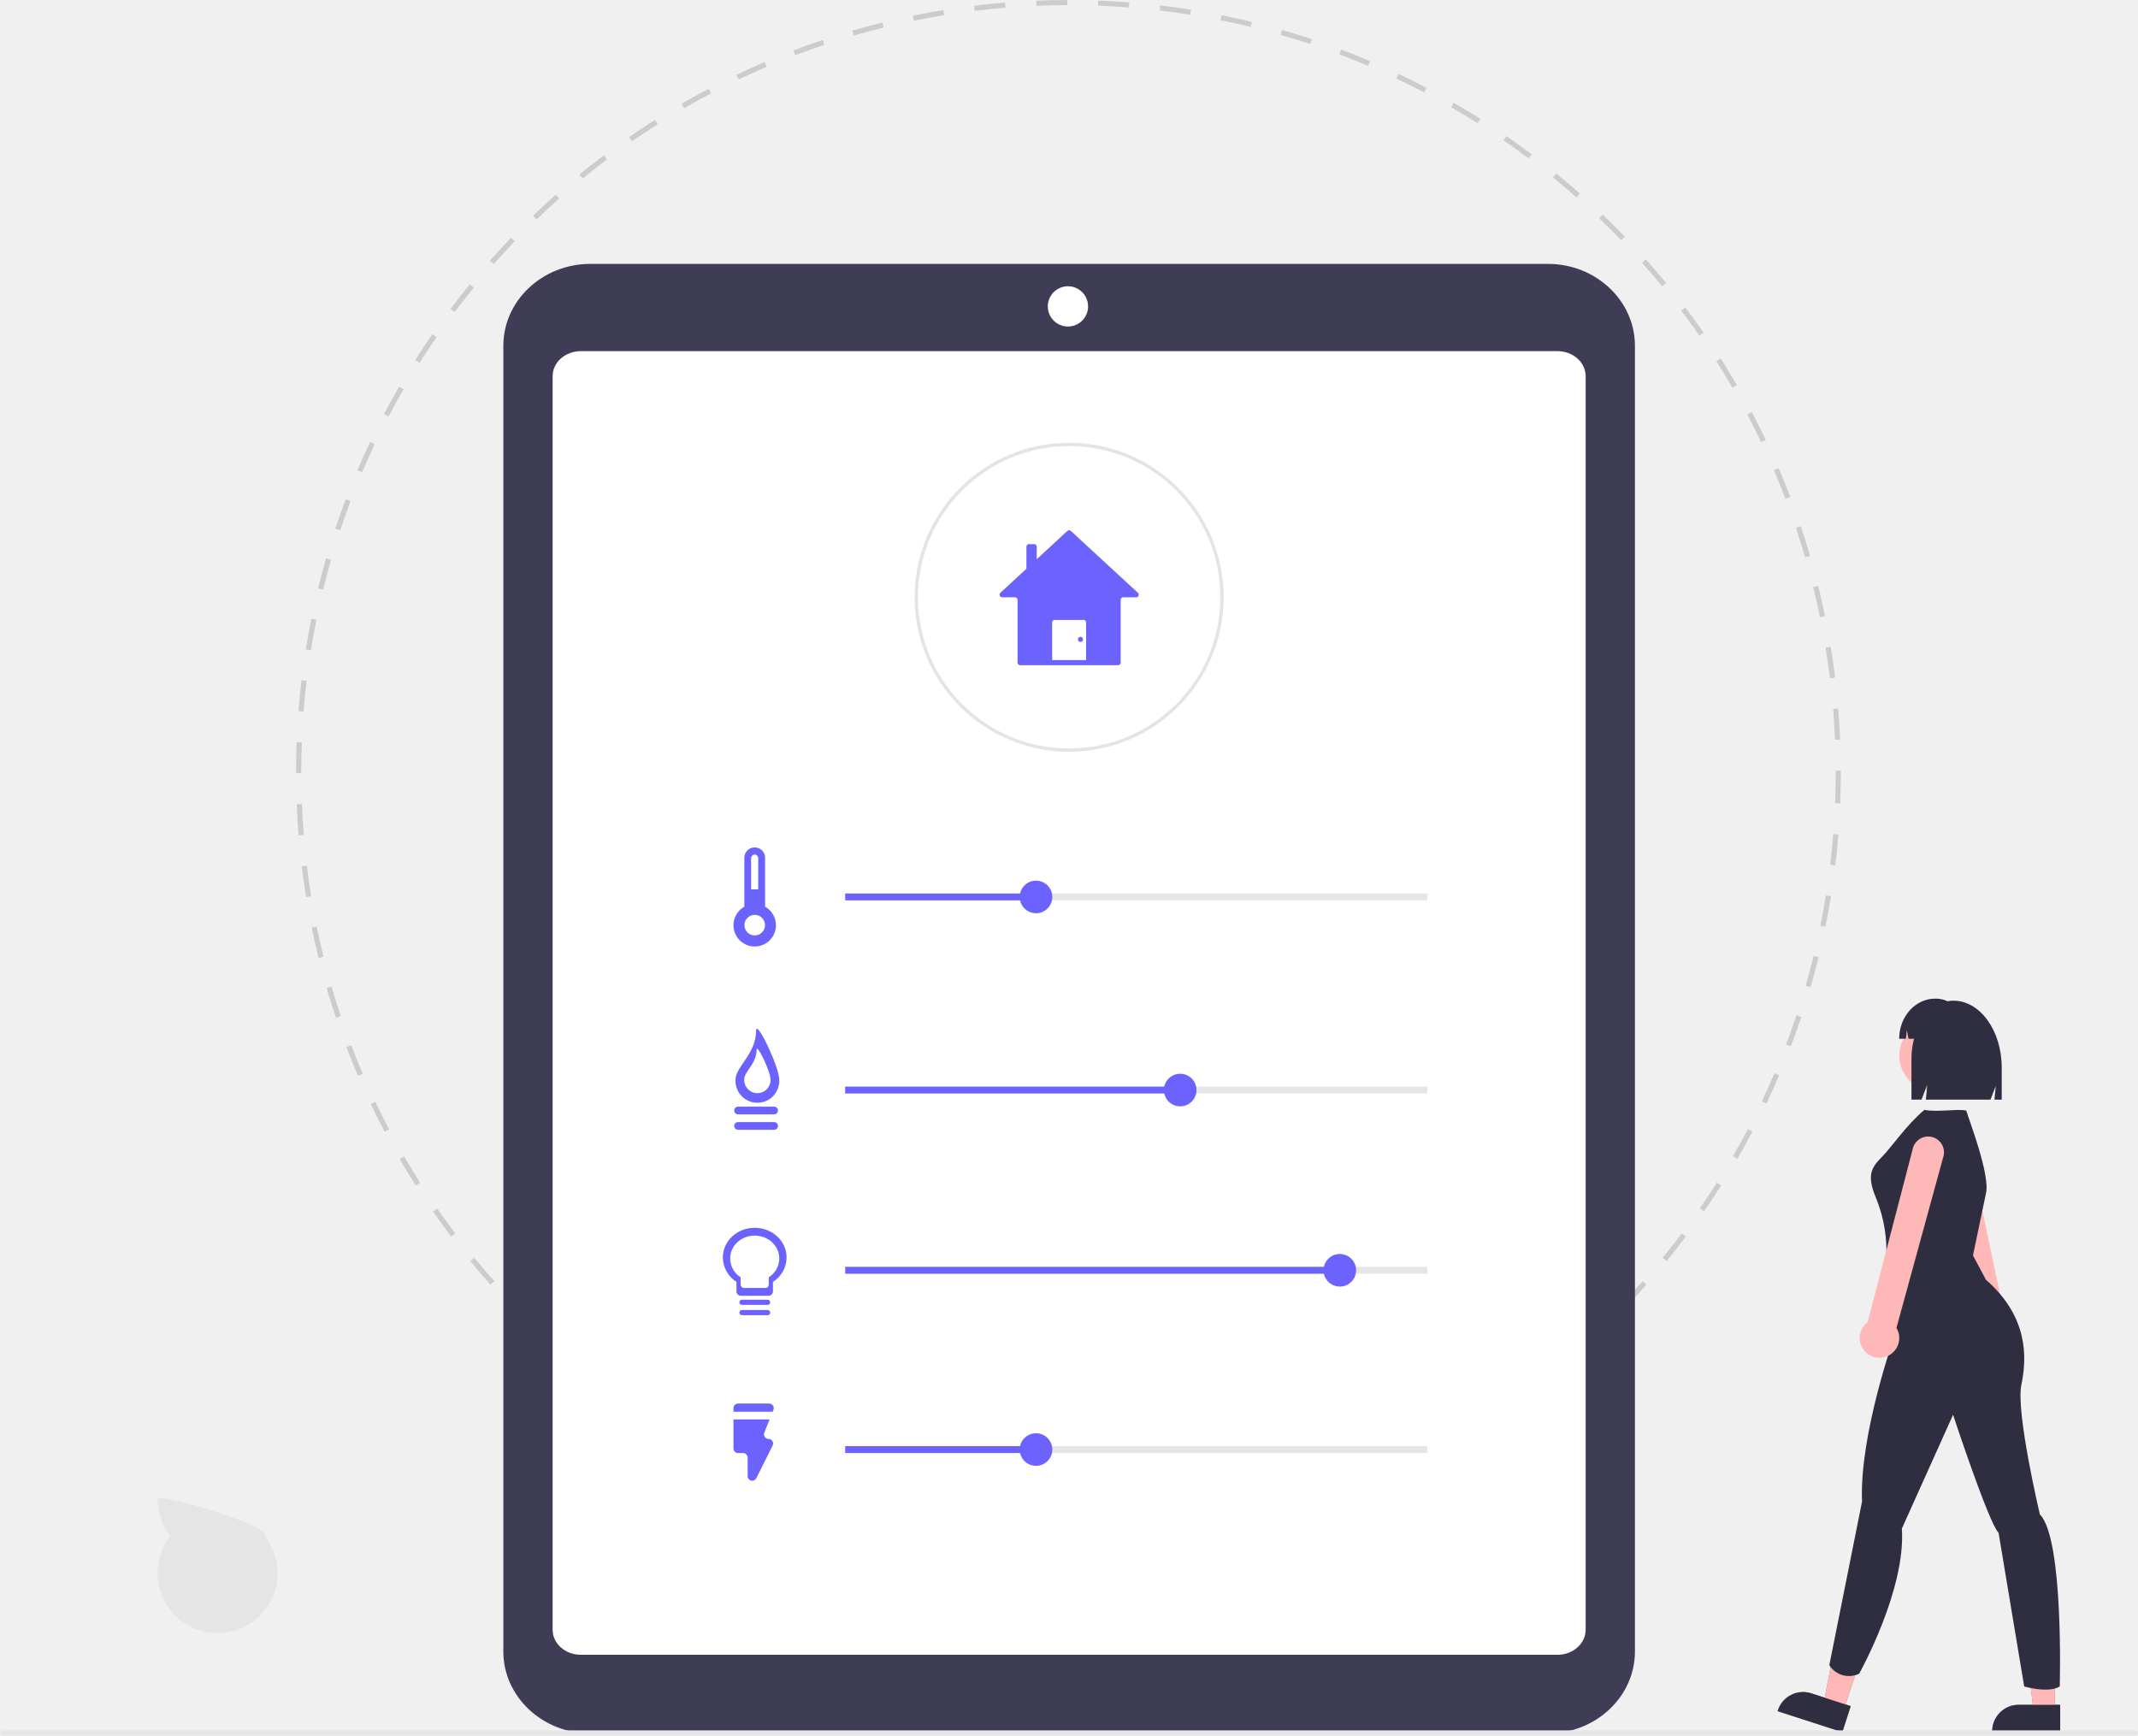
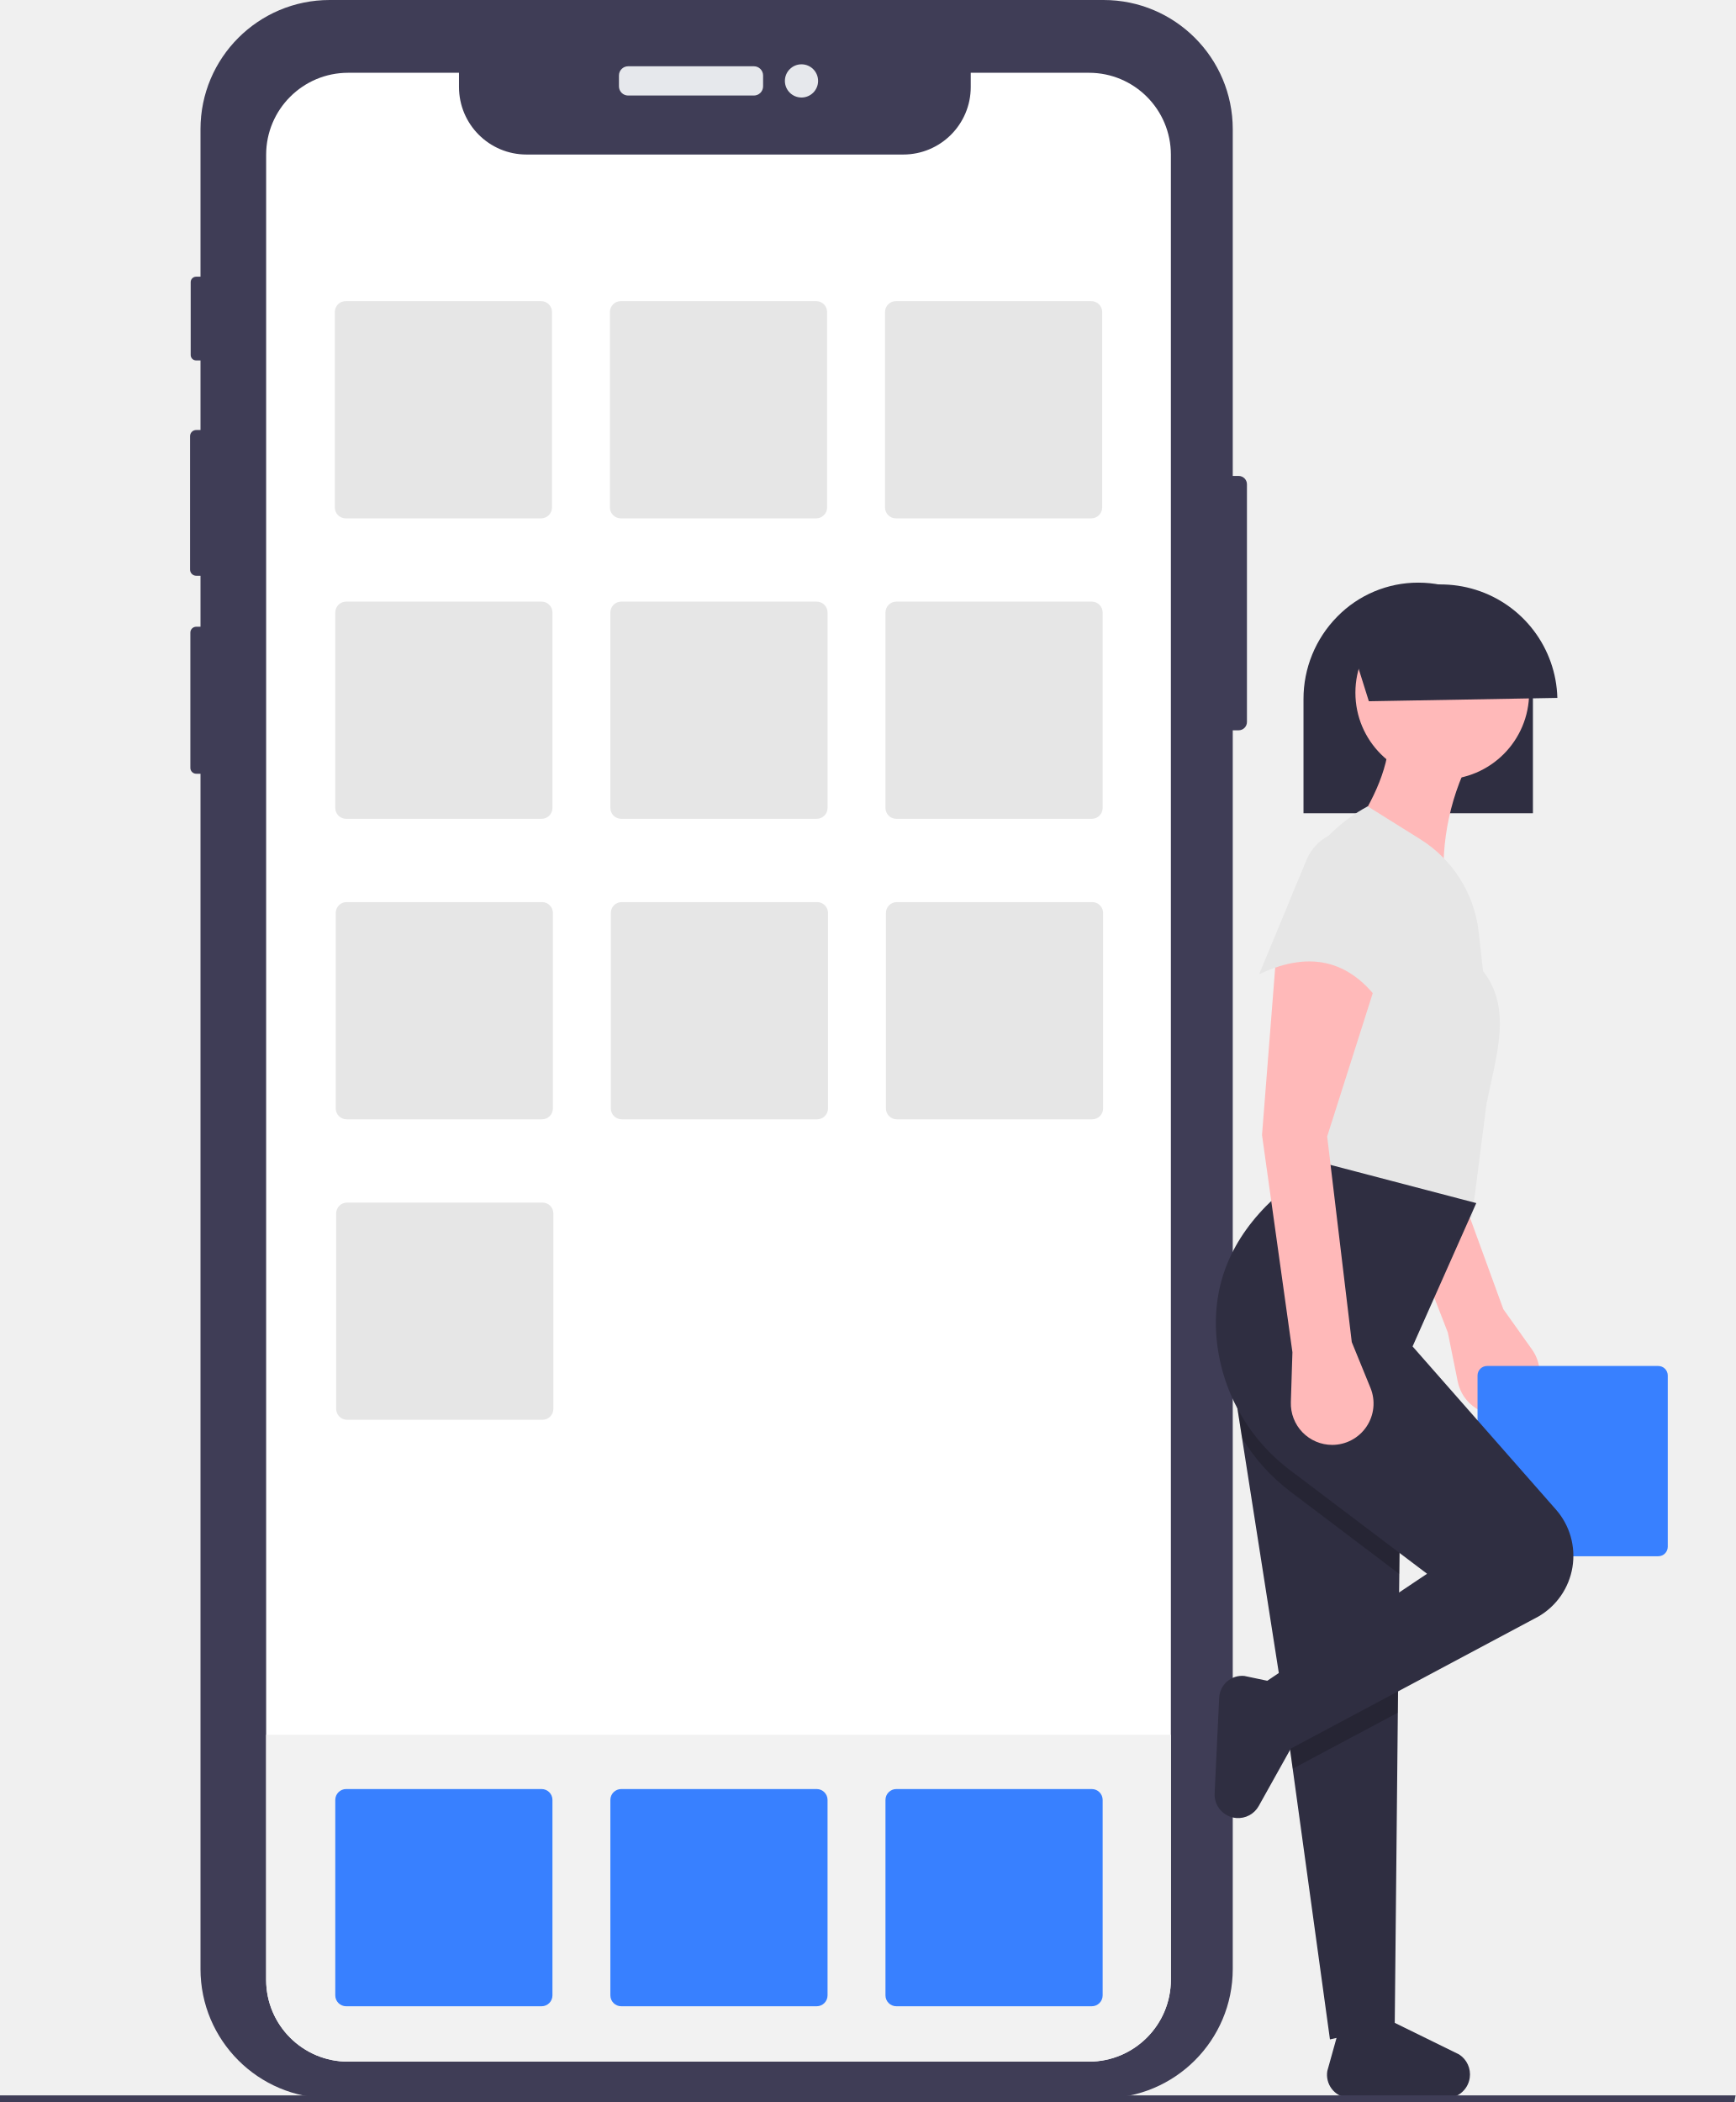
- <svg xmlns="http://www.w3.org/2000/svg" id="ff0c9448-1819-42bc-8108-45a86d359f61" data-name="Layer 1" width="830.419" height="674.114" viewBox="0 0 830.419 674.114">
-   <path id="af2b64c4-1d88-45b0-a92f-54de07391bf6" data-name="Path 945" d="M599.96,712.943v-2c3.977,0,8.013-.083,12-.242l.08,2C608.025,712.86,603.962,712.942,599.96,712.943Zm-12.075-.231c-4-.156-8.055-.4-12.057-.711l.157-1.994c3.976.314,8.006.552,11.978.707Zm36.21-.737-.159-1.994c3.969-.317,7.985-.721,11.938-1.2l.24,1.986c-3.979.481-8.022.886-12.019,1.206Zm-60.287-1.166c-3.988-.478-8.012-1.041-11.962-1.675l.317-1.975c3.923.63,7.921,1.189,11.882,1.663Zm84.265-1.729-.319-1.975c3.922-.634,7.894-1.359,11.8-2.154l.4,1.959c-3.935.8-7.934,1.531-11.882,2.17Zm-108.112-2.1c-3.936-.8-7.9-1.685-11.789-2.636l.476-1.943c3.861.946,7.8,1.827,11.709,2.618Zm131.781-2.717-.479-1.941c3.873-.953,7.772-2,11.59-3.1l.557,1.922c-3.845,1.113-7.771,2.164-11.668,3.123Zm-155.242-3.03c-3.856-1.113-7.738-2.318-11.536-3.582l.632-1.9c3.773,1.256,7.628,2.453,11.459,3.559Zm178.441-3.689-.634-1.9c3.775-1.262,7.577-2.618,11.3-4.033l.711,1.869c-3.749,1.425-7.577,2.791-11.378,4.061Zm-201.39-3.952c-3.752-1.422-7.531-2.941-11.233-4.519l.784-1.84c3.677,1.566,7.432,3.076,11.159,4.487Zm223.94-4.612-.785-1.84c3.656-1.562,7.327-3.217,10.91-4.921l.859,1.807c-3.607,1.715-7.3,3.382-10.984,4.954Zm-246.21-4.879c-3.633-1.725-7.275-3.545-10.825-5.411l.931-1.77c3.526,1.853,7.143,3.661,10.751,5.374Zm267.977-5.475-.932-1.77c3.522-1.854,7.051-3.8,10.486-5.789l1,1.73c-3.459,2-7.011,3.962-10.557,5.828Zm-289.397-5.779c-3.485-2.015-6.966-4.122-10.347-6.264l1.07-1.689c3.357,2.127,6.815,4.221,10.277,6.223Zm310.269-6.3-1.07-1.689c3.353-2.124,6.715-4.35,9.993-6.616l1.137,1.645c-3.3,2.282-6.685,4.523-10.06,6.661Zm-330.7-6.638c-3.307-2.285-6.606-4.664-9.805-7.071l1.2-1.6c3.178,2.391,6.455,4.754,9.74,7.024Zm350.551-7.082-1.2-1.6c3.171-2.385,6.346-4.874,9.437-7.4l1.266,1.549c-3.111,2.542-6.308,5.048-9.5,7.448Zm-369.864-7.446c-3.105-2.537-6.2-5.172-9.2-7.832l1.326-1.5c2.982,2.642,6.058,5.26,9.142,7.779Zm388.558-7.827-1.326-1.5c2.979-2.641,5.946-5.378,8.817-8.135l1.385,1.443c-2.89,2.774-5.876,5.529-8.876,8.188Zm-406.641-8.2c-2.885-2.771-5.759-5.645-8.543-8.539l1.441-1.387c2.766,2.876,5.621,5.73,8.487,8.482Zm424.061-8.531-1.441-1.387c2.757-2.867,5.5-5.833,8.143-8.816l1.5,1.328c-2.664,3-5.422,5.988-8.2,8.875Zm-440.8-8.879c-2.667-3.006-5.3-6.1-7.831-9.192l1.549-1.266c2.512,3.073,5.129,6.146,7.778,9.13Zm456.832-9.194-1.549-1.266c2.527-3.09,5.021-6.268,7.414-9.444l1.6,1.2c-2.408,3.2-4.92,6.4-7.463,9.507Zm-472.116-9.492c-2.41-3.2-4.788-6.491-7.066-9.783l1.645-1.139c2.263,3.271,4.625,6.54,7.019,9.719Zm486.656-9.817-1.645-1.137c2.271-3.285,4.5-6.654,6.634-10.014l1.689,1.07c-2.145,3.386-4.392,6.777-6.679,10.084ZM346.28,573.421c-2.143-3.379-4.248-6.849-6.255-10.313l1.73-1c1.994,3.441,4.085,6.888,6.213,10.244Zm513.338-10.4-1.73-1c2-3.46,3.956-7,5.809-10.521l1.77.932c-1.864,3.544-3.832,7.107-5.848,10.591Zm-525.426-10.47c-1.863-3.538-3.681-7.164-5.4-10.777l1.806-.859c1.709,3.589,3.515,7.19,5.365,10.705Zm536.688-10.942-1.807-.859c1.712-3.6,3.375-7.289,4.941-10.961l1.84.785C874.28,534.266,872.602,537.983,870.88,541.609Zm-547.054-10.815c-1.575-3.684-3.093-7.441-4.511-11.17l1.869-.711c1.409,3.7,2.917,7.436,4.481,11.094Zm556.554-11.453-1.87-.709c1.418-3.741,2.777-7.555,4.038-11.333l1.9.633C883.176,511.737,881.807,515.575,880.38,519.341Zm-565.13-11.093c-1.273-3.8-2.485-7.682-3.6-11.53l1.921-.557c1.109,3.822,2.313,7.676,3.578,11.452Zm572.783-11.852-1.922-.555c1.1-3.816,2.146-7.716,3.1-11.592l1.941.477C890.192,488.629,889.143,492.555,888.033,496.396Zm-579.517-11.345c-.961-3.895-1.854-7.858-2.656-11.783l1.96-.4c.8,3.9,1.683,7.837,2.637,11.705Zm585.277-12.11-1.961-.4c.791-3.9,1.514-7.867,2.148-11.8l1.975.318c-.639,3.963-1.366,7.961-2.162,11.884Zm-590.113-11.555c-.641-3.948-1.211-7.972-1.695-11.959l1.985-.24c.48,3.961,1.047,7.957,1.684,11.879Zm593.953-12.293-1.986-.238c.476-3.959.877-7.976,1.191-11.938l1.994.158c-.317,3.989-.721,8.033-1.2,12.018Zm-596.853-11.682c-.323-3.995-.569-8.051-.731-12.058l2-.081c.162,3.979.406,8.009.727,11.978Zm598.778-12.391-2-.079c.156-3.985.236-8.021.236-12v-.663h2v.658c-.001,4.009-.081,8.071-.239,12.084Zm-597.766-11.744h-2v-.336c0-3.9.076-7.853.226-11.739l2,.077c-.148,3.861-.224,7.786-.224,11.666Zm595.736-12.988c-.165-3.971-.413-8-.739-11.977l1.994-.163c.327,4,.577,8.059.743,12.057Zm-594.811-10.988-1.994-.156c.314-4,.714-8.049,1.187-12.021l1.986.236C303.426,381.305,303.03,385.322,302.717,389.3Zm592.855-12.925c-.482-3.944-1.053-7.94-1.7-11.877l1.975-.323c.647,3.963,1.223,7.986,1.707,11.958Zm-590.02-10.9-1.975-.316c.634-3.96,1.357-7.959,2.15-11.886l1.96.4c-.788,3.9-1.506,7.873-2.136,11.807Zm586.147-12.779c-.8-3.908-1.694-7.845-2.65-11.7l1.941-.481c.963,3.883,1.86,7.847,2.668,11.781Zm-581.4-10.739-1.943-.475c.951-3.893,2-7.82,3.105-11.675l1.922.553c-1.103,3.832-2.139,7.733-3.084,11.599Zm575.628-12.548c-1.113-3.82-2.32-7.672-3.59-11.449l1.9-.637c1.277,3.8,2.493,7.68,3.613,11.526Zm-568.992-10.506-1.9-.631c1.266-3.808,2.629-7.648,4.052-11.414l1.871.707C319.546,311.305,318.192,315.12,316.935,318.903Zm561.345-12.237c-1.421-3.72-2.933-7.451-4.493-11.09l1.838-.788c1.571,3.663,3.094,7.419,4.524,11.164Zm-552.838-10.263-1.841-.783c1.572-3.695,3.242-7.41,4.963-11.04l1.807.856C328.662,289.043,327.003,292.733,325.442,296.403Zm543.409-11.728c-1.712-3.585-3.521-7.185-5.376-10.7l1.768-.934c1.869,3.538,3.69,7.162,5.413,10.771Zm-533.111-9.995-1.771-.929c1.864-3.553,3.828-7.119,5.836-10.6l1.732,1c-1.994,3.459-3.945,7.001-5.796,10.53Zm521.928-11.181c-2-3.443-4.094-6.887-6.225-10.238l1.688-1.073c2.146,3.374,4.253,6.841,6.267,10.307Zm-509.915-9.626-1.69-1.069c2.146-3.392,4.389-6.786,6.668-10.087l1.646,1.136c-2.263,3.28-4.491,6.651-6.623,10.021Zm497.057-10.594c-2.269-3.269-4.634-6.537-7.029-9.71l1.6-1.205c2.412,3.2,4.793,6.484,7.076,9.776Zm-483.414-9.17-1.6-1.2c2.41-3.208,4.917-6.409,7.452-9.516l1.55,1.265c-2.518,3.085-5.009,6.266-7.4,9.452Zm468.969-9.964c-2.522-3.078-5.144-6.146-7.788-9.121l1.494-1.329c2.663,2.995,5.3,6.084,7.841,9.183Zm-453.785-8.635-1.5-1.325c2.655-3,5.41-5.989,8.187-8.885l1.443,1.385c-2.759,2.876-5.5,5.846-8.133,8.825Zm437.855-9.292c-2.768-2.872-5.626-5.722-8.5-8.473l1.384-1.444c2.89,2.77,5.768,5.639,8.553,8.53Zm-421.244-8.025-1.387-1.441c2.886-2.777,5.87-5.535,8.868-8.2l1.328,1.5c-2.983,2.643-5.947,5.383-8.814,8.142Zm403.917-8.577c-2.988-2.642-6.067-5.256-9.15-7.77l1.264-1.55c3.1,2.53,6.2,5.162,9.211,7.822Zm-385.987-7.35-1.268-1.547c3.1-2.542,6.3-5.051,9.491-7.459l1.2,1.6C417.375,177.249,414.203,179.742,411.121,182.266Zm367.374-7.817c-3.19-2.395-6.471-4.754-9.747-7.014l1.135-1.646c3.3,2.275,6.6,4.65,9.813,7.061Zm-348.231-6.618-1.14-1.644c3.3-2.285,6.679-4.529,10.053-6.672l1.072,1.688c-3.351,2.128-6.711,4.357-9.986,6.627Zm328.46-7.015c-3.372-2.13-6.832-4.219-10.285-6.21l1-1.732c3.475,2,6.958,4.107,10.354,6.251Zm-308.233-5.83-1-1.73c3.458-2.005,7.008-3.97,10.55-5.839l.934,1.769C457.452,151.042,453.926,152.993,450.491,154.986Zm287.419-6.171c-3.532-1.851-7.151-3.655-10.758-5.362l.855-1.808c3.631,1.719,7.275,3.535,10.83,5.4Zm-266.238-5-.861-1.806c3.606-1.719,7.3-3.39,10.979-4.966l.787,1.838c-3.654,1.565-7.324,3.225-10.906,4.934Zm244.508-5.286c-3.676-1.561-7.432-3.066-11.164-4.476l.707-1.871c3.757,1.418,7.539,2.935,11.238,4.506Zm-222.509-4.135-.712-1.869c3.742-1.427,7.568-2.8,11.372-4.073l.636,1.9C501.188,131.615,497.388,132.977,493.671,134.394Zm200.009-4.36c-3.779-1.253-7.636-2.446-11.463-3.545l.553-1.922c3.853,1.106,7.734,2.307,11.539,3.569Zm-177.262-3.268-.559-1.92c3.846-1.119,7.771-2.175,11.665-3.138l.48,1.941C524.137,124.604,520.238,125.653,516.418,126.766Zm154.2-3.352c-3.861-.942-7.8-1.818-11.712-2.605l.395-1.961c3.937.792,7.9,1.675,11.792,2.623Zm-130.91-2.408-.4-1.959c3.921-.8,7.918-1.537,11.88-2.183l.322,1.974c-3.938.639-7.908,1.369-11.803,2.166Zm107.39-2.326c-3.933-.627-7.932-1.183-11.885-1.65l.235-1.986c3.979.471,8,1.03,11.964,1.662Zm-83.711-1.533-.242-1.985c3.979-.484,8.021-.9,12.017-1.219l.162,1.993c-3.97.32-7.986.73-11.937,1.209Zm59.886-1.29c-3.965-.309-8-.542-11.979-.693l.076-2c4.01.152,8.066.387,12.058.7Zm-35.972-.655-.082-2c4-.165,8.062-.252,12.076-.259v2c-3.985.007-8.022.094-11.995.257Z" transform="translate(-184.7907 -112.943)" fill="#ccc" />
-   <path d="M786.06,786.229H414.05c-18.594-.021-33.737-14.271-33.757-31.769V247.213c.021-17.499,15.164-31.75,33.756-31.769H786.059c18.594.02,33.737,14.271,33.757,31.769V754.46C819.795,771.959,804.652,786.21,786.06,786.229Z" transform="translate(-184.7907 -112.943)" fill="#3f3d56" />
-   <path d="M789.756,755.696H410.355c-6.014-.006-10.912-4.354-10.919-9.692V259.029c.007-5.339,4.905-9.687,10.918-9.693H789.755c6.013.006,10.911,4.354,10.919,9.692V746.003C800.666,751.342,795.768,755.69,789.756,755.696Z" transform="translate(-184.7907 -112.943)" fill="#fff" />
-   <path id="a2e92954-9457-422e-9ad9-6983f1497d30" data-name="Path 45" d="M600.051,404.936a59.973,59.973,0,0,1-60-59.946v-.054c0-.126,0-.258.007-.384a60,60,0,1,1,60,60.383h-.007Zm0-118.738a58.861,58.861,0,0,0-58.726,58.393c-.007.134-.007.244-.007.344a58.741,58.741,0,1,0,58.745-58.737h-.012Z" transform="translate(-184.7907 -112.943)" fill="#e4e4e4" />
-   <path d="M481.964,465.132v-19a4.035,4.035,0,1,0-8.07,0v19a8.25,8.25,0,1,0,8.07,0Z" transform="translate(-184.7907 -112.943)" fill="#6c63ff" />
-   <path d="M476.534,446.132a1.38,1.38,0,0,1,2.75,0v12.26h-2.75Z" transform="translate(-184.7907 -112.943)" fill="#fff" />
-   <rect id="b3fb4dd5-f808-4e17-8bda-c83ab4154b38" data-name="Rectangle 212" x="328.29" y="347.054" width="226.077" height="2.67" fill="#e6e6e6" opacity="0.999" style="isolation:isolate" />
-   <circle id="a8297b77-abf6-4c40-82ff-587ecc4408bb" data-name="Ellipse 309" cx="402.4" cy="348.394" r="6.33" fill="#6c63ff" />
-   <rect id="bab01c70-216f-4a38-9df4-dd1bd7c7e26a" data-name="Rectangle 213" x="328.29" y="347.054" width="74.11" height="2.67" fill="#6c63ff" />
-   <rect id="e79b1bf0-5be3-436b-bf8d-05f197630a0c" data-name="Rectangle 214" x="328.29" y="422.058" width="226.077" height="2.67" fill="#e6e6e6" />
-   <circle id="b712d611-a245-46ba-a930-54b84f7b4163" data-name="Ellipse 310" cx="458.4" cy="423.4" r="6.33" fill="#6c63ff" />
-   <rect id="b0ead41e-44a3-4ee0-8520-af8fabea1192" data-name="Rectangle 215" x="328.29" y="422.058" width="130.72" height="2.67" fill="#6c63ff" />
-   <rect id="b6f69233-a0f8-4d31-9338-7486181d31fc" data-name="Rectangle 216" x="328.29" y="492.074" width="226.077" height="2.67" fill="#e6e6e6" />
-   <circle id="bad96c00-62fc-4855-8211-fc7f6ab481a1" data-name="Ellipse 311" cx="520.4" cy="493.404" r="6.33" fill="#6c63ff" />
-   <rect id="af19c379-2974-46fc-899f-5cc4a77f219a" data-name="Rectangle 217" x="328.29" y="492.074" width="192.72" height="2.67" fill="#6c63ff" />
-   <rect id="a7883c47-f1a1-461a-9e9c-5c6b67118f50" data-name="Rectangle 218" x="328.29" y="561.703" width="226.077" height="2.67" fill="#e6e6e6" />
-   <circle id="b15fd4c9-9da1-4107-8e2e-e457c3dc6651" data-name="Ellipse 312" cx="402.4" cy="563.033" r="6.33" fill="#6c63ff" />
-   <rect id="ad5563c6-4e4d-449d-9957-f2853a47960a" data-name="Rectangle 219" x="328.29" y="561.703" width="74.11" height="2.67" fill="#6c63ff" />
-   <path id="eea30c9c-6cf0-4066-b912-86146cbd2118" data-name="Path 486" d="M962.852,632.398a7.685,7.685,0,0,1-6.453,1.187h0a7.678,7.678,0,0,1-5.448-9.393q.04-.151.087-.301a7.387,7.387,0,0,1,.422-1.052l-15.094-67.766a6.147,6.147,0,1,1,11.806-3.431l.011.04,14.249,67.974a7.67,7.67,0,0,1,.421,12.743Z" transform="translate(-184.7907 -112.943)" fill="#feb8b8" />
-   <path id="ac4255b8-020c-44e3-ab14-e14fd89a049c" data-name="Path 487" d="M982.897,777.794h-8.187l-3.9-31.579h12.084Z" transform="translate(-184.7907 -112.943)" fill="#a0616a" />
-   <path id="af525750-d0e3-45ad-9660-762cb7e311b6" data-name="Path 488" d="M984.986,785.732h-26.4v-.334a10.276,10.276,0,0,1,10.274-10.275h16.125Z" transform="translate(-184.7907 -112.943)" fill="#a0616a" />
-   <path id="ba4a26e0-48da-419d-a14f-29a5450bbc55" data-name="Path 489" d="M982.897,777.794h-8.187l-3.9-31.579h12.084Z" transform="translate(-184.7907 -112.943)" fill="#feb8b8" />
-   <path id="a2854e04-3283-490f-9f16-1ef57dfdaf34" data-name="Path 490" d="M984.986,785.732h-26.4v-.334a10.276,10.276,0,0,1,10.274-10.275h16.125Z" transform="translate(-184.7907 -112.943)" fill="#2f2e41" />
-   <path id="e3533895-20eb-437c-a8b9-d90aabae4705" data-name="Path 491" d="M900.818,777.536l-7.79-2.521,6.013-31.244,11.5,3.719Z" transform="translate(-184.7907 -112.943)" fill="#a0616a" />
-   <path id="b380c79c-5b9e-4690-aa56-fb387712df26" data-name="Path 492" d="M900.362,785.728l-25.114-8.125.1-.318a10.276,10.276,0,0,1,12.938-6.614h0l15.34,4.963Z" transform="translate(-184.7907 -112.943)" fill="#a0616a" />
-   <path id="f995137d-2975-4d43-9c64-e41688abb776" data-name="Path 493" d="M900.818,777.536l-7.79-2.521,6.013-31.244,11.5,3.719Z" transform="translate(-184.7907 -112.943)" fill="#feb8b8" />
-   <path id="fe32566e-b4de-4756-a6f4-50bd207e7260" data-name="Path 494" d="M900.362,785.728l-25.114-8.125.1-.318a10.276,10.276,0,0,1,12.938-6.614h0l15.34,4.963Z" transform="translate(-184.7907 -112.943)" fill="#2f2e41" />
-   <circle id="bf09f3df-614d-423b-8418-3c355284b19b" data-name="Ellipse 82" cx="751.522" cy="410.028" r="13.812" fill="#feb8b8" />
-   <path id="bbed6af0-5d8d-4a23-96ff-6cc9a01bea53" data-name="Path 495" d="M956.115,576.666c1.921-7.134-6.875-29.509-7.594-32.347-3.429-.791-11.375.726-16.26-.28-6.945,5.8-12.47,14.092-16.287,18.024-3.97,4.09-6.529,6.862-2.427,16.434a54.969,54.969,0,0,1,3.867,23.757l3.315,29.282s-13.812,38.674-12.707,64.642l-12.707,63.537a8.969,8.969,0,0,0,11.6,3.315s18.232-32.6,16.575-56.354l19.89-44.2s13.812,41.989,17.68,45.857l9.945,59.669s9.392,2.762,13.812,0c0,0,1.657-57.459-7.735-66.852,0,0-9.392-39.779-7.182-50.277s2.763-26.52-13.812-40.884c0,0,.166.076-4.972-9.392Z" transform="translate(-184.7907 -112.943)" fill="#2f2e41" />
-   <path id="a2a63551-b0d7-4a16-ad64-85d9a8343e67" data-name="Path 496" d="M943.518,501.623h0a11.951,11.951,0,0,0-2.307.229,10.111,10.111,0,0,0-4.4-1.015h-.4c-7.708,0-13.956,6.975-13.956,15.578h2.583l.417-3.175.611,3.175h2.151a30.448,30.448,0,0,0-1,7.8v15.861h3.9l2.261-5.875-.565,5.875h25.1l2.055-5.341-.514,5.341h2.826v-12.45C962.28,513.265,953.879,501.623,943.518,501.623Z" transform="translate(-184.7907 -112.943)" fill="#2f2e41" />
-   <path id="a1b5d12f-af35-486c-add9-83519abc8b05" data-name="Path 497" d="M915.95,640.247a7.685,7.685,0,0,1-6.283-1.89h0a7.678,7.678,0,0,1-.56-10.844q.105-.117.215-.229a7.399,7.399,0,0,1,.856-.744l17.5-67.184a6.147,6.147,0,1,1,12.064,2.367l-.002.01-18.348,66.982a7.67,7.67,0,0,1-5.442,11.53Z" transform="translate(-184.7907 -112.943)" fill="#feb8b8" />
-   <ellipse id="e20e7d5b-e8e8-4858-9628-d78b97e65045" data-name="Ellipse 314" cx="84.62" cy="667.744" rx="4.859" ry="6.362" fill="#f0f0f0" />
-   <path d="M287.606,709.584a23.3,23.3,0,0,0,0-28.79l-.002-.006a24.025,24.025,0,0,0,1.812-2.668l-12.78-2.107,13.819.105a23.362,23.362,0,0,0,.442-18.454l-18.524,9.62,17.091-12.569a23.292,23.292,0,1,0-38.466,26.065,23.773,23.773,0,0,0-2.654,4.213l16.586,8.616-17.686-5.891a23.306,23.306,0,0,0,3.75,21.866,23.283,23.283,0,0,0,14.026,37.277,7.981,7.981,0,0,0-.469,2.713,7.658,7.658,0,0,0,1.02,3.891,7.929,7.929,0,0,0,0,7.781,7.929,7.929,0,0,0-.003,7.776,7.662,7.662,0,0,0-1.017,3.885c0,3.514,2.175,6.362,4.859,6.362s4.859-2.848,4.859-6.362a7.93,7.93,0,0,1,0-7.771,7.66,7.66,0,0,0-1.021-3.891,7.929,7.929,0,0,0,0-7.781,7.658,7.658,0,0,0,1.02-3.891,7.979,7.979,0,0,0-.485-2.757A23.277,23.277,0,0,0,287.606,709.584Z" transform="translate(-184.7907 -112.943)" fill="#f0f0f0" />
-   <path id="aa6e87ce-3387-49c0-864d-01816dc3159f" data-name="Path 1525" d="M246.02,695.183a23.172,23.172,0,0,0,4.979,14.395,23.285,23.285,0,1,0,36.612,0C290.729,705.617,246.02,692.57,246.02,695.183Z" transform="translate(-184.7907 -112.943)" opacity="0.05" />
-   <path d="M229.819,726.533l-.006-.007a13.427,13.427,0,0,0,1.009-1.487l-7.12-1.174,7.7.059a13.017,13.017,0,0,0,.246-10.281l-10.32,5.36,9.522-7a12.977,12.977,0,1,0-21.431,14.522,13.258,13.258,0,0,0-1.479,2.347l9.241,4.8-9.851-3.282a12.985,12.985,0,0,0,2.089,12.183,12.964,12.964,0,0,0,7.819,20.763,4.422,4.422,0,0,0-.269,1.514,4.345,4.345,0,0,1,0,4.336,4.344,4.344,0,0,1,0,4.334,4.346,4.346,0,0,1,0,4.33,4.344,4.344,0,0,1,0,4.334c0,1.957,1.212,3.544,2.707,3.544,1.495,0,2.707-1.587,2.707-3.544a4.341,4.341,0,0,1,0-4.334,4.343,4.343,0,0,1,0-4.33,4.341,4.341,0,0,1,0-4.334,4.341,4.341,0,0,1,0-4.336,4.424,4.424,0,0,0-.279-1.539,12.959,12.959,0,0,0,7.715-20.738A12.982,12.982,0,0,0,229.819,726.533Z" transform="translate(-184.7907 -112.943)" fill="#f0f0f0" />
-   <path d="M323.851,743.821l-.006-.007a10.304,10.304,0,0,0,.777-1.144l-5.48-.9,5.926.045a10.02,10.02,0,0,0,.19-7.913l-7.943,4.125,7.329-5.39a9.988,9.988,0,1,0-16.493,11.177,10.172,10.172,0,0,0-1.138,1.807l7.112,3.695-7.582-2.526a9.994,9.994,0,0,0,1.608,9.377,9.978,9.978,0,0,0,6.018,15.982,3.408,3.408,0,0,0-.207,1.166,3.341,3.341,0,0,1,0,3.338,3.34,3.34,0,0,1,0,3.336,3.342,3.342,0,0,1,0,3.332c0,1.507.933,2.728,2.084,2.728,1.151,0,2.084-1.221,2.084-2.728a3.345,3.345,0,0,1,0-3.332,3.343,3.343,0,0,1,0-3.336,3.344,3.344,0,0,1,0-3.338,3.394,3.394,0,0,0-.215-1.186,9.975,9.975,0,0,0,5.936-15.962A9.99,9.99,0,0,0,323.851,743.821Z" transform="translate(-184.7907 -112.943)" fill="#f0f0f0" />
-   <path id="b799e5a5-ef38-4021-b162-aaf6c43020c5" data-name="Path 1517" d="M599.556,239.768a7.818,7.818,0,1,1,5.542-2.267A7.818,7.818,0,0,1,599.556,239.768Z" transform="translate(-184.7907 -112.943)" fill="#fff" />
-   <path id="b4f17ecd-a761-4c1d-9635-212bbdf6143f" data-name="Path 944" d="M1014.093,787.051h-828.187a1.006,1.006,0,1,1,0-2h828.187a1.006,1.006,0,1,1,0,2Z" transform="translate(-184.7907 -112.943)" fill="#e6e6e6" />
-   <circle cx="293.139" cy="359.342" r="4" fill="#fff" />
-   <path d="M487.464,532.285a8.514,8.514,0,1,1-17,0c0-4.971,8-10,8-19C478.464,508.591,487.464,527.314,487.464,532.285Z" transform="translate(-184.7907 -112.943)" fill="#6c63ff" />
-   <path d="M484.065,532.136a5.109,5.109,0,1,1-10.201,0c0-2.983,4.801-6.001,4.801-11.402C478.664,517.917,484.065,529.153,484.065,532.136Z" transform="translate(-184.7907 -112.943)" fill="#fff" />
-   <path d="M477.924,589.846c-6.85,0-12.37,5.15-12.37,11.52a11.34,11.34,0,0,0,5.28,9.5v3.73a1.71,1.71,0,0,0,1.768,1.65l.002-0h10.64a1.71,1.71,0,0,0,1.77-1.648l0-.002v-3.73a11.32,11.32,0,0,0,5.29-9.5C490.304,594.996,484.774,589.846,477.924,589.846Z" transform="translate(-184.7907 -112.943)" fill="#6c63ff" />
-   <path d="M477.926,592.876c-5.278,0-9.531,3.968-9.531,8.876a8.737,8.737,0,0,0,4.068,7.319v2.874a1.317,1.317,0,0,0,1.362,1.271l.002,0h8.198a1.317,1.317,0,0,0,1.364-1.27l0-.002V609.071a8.722,8.722,0,0,0,4.076-7.319C487.464,596.844,483.203,592.876,477.926,592.876Z" transform="translate(-184.7907 -112.943)" fill="#fff" />
-   <path d="M472.964,617.785a1,1,0,0,0,0,2h10a1,1,0,1,0,0-2Z" transform="translate(-184.7907 -112.943)" fill="#6c63ff" />
-   <path d="M472.964,621.785a1,1,0,0,0,0,2h10a1,1,0,1,0,0-2Z" transform="translate(-184.7907 -112.943)" fill="#6c63ff" />
-   <path d="M484.907,661.285l.297-.741a1.777,1.777,0,0,0-1.65-2.437H471.456a1.777,1.777,0,0,0-1.777,1.777V661.285Z" transform="translate(-184.7907 -112.943)" fill="#6c63ff" />
-   <path d="M483.305,671.847h-0a1.777,1.777,0,0,1-1.65-2.437l2.051-5.125h-14.027v11.285a1.777,1.777,0,0,0,1.777,1.777h1.946a1.777,1.777,0,0,1,1.777,1.777v7.197a1.777,1.777,0,0,0,3.366.795l6.348-12.697A1.777,1.777,0,0,0,483.305,671.847Z" transform="translate(-184.7907 -112.943)" fill="#6c63ff" />
-   <path d="M471.464,542.785a1.5,1.5,0,0,0,0,3h14a1.5,1.5,0,1,0,0-3Z" transform="translate(-184.7907 -112.943)" fill="#6c63ff" />
-   <path d="M471.464,548.785a1.5,1.5,0,0,0,0,3h14a1.5,1.5,0,1,0,0-3Z" transform="translate(-184.7907 -112.943)" fill="#6c63ff" />
-   <circle cx="419.673" cy="248.342" r="1" fill="#6c63ff" />
-   <path d="M626.77,343.207l-26.042-24.039a1,1,0,0,0-1.357 0L587.464,330.163V325.285a1,1,0,0,0-1-1h-2a1,1,0,0,0-1,1v8.572L573.338,343.207a1,1,0,0,0,.678,1.735h5.013a1,1,0,0,1,1,1v24.39a1,1,0,0,0,1,1h38.04a1,1,0,0,0,1-1v-24.39a1,1,0,0,1,1-1h5.022A1,1,0,0,0,626.77,343.207ZM594.449,353.732h11.2a1,1,0,0,1,1,1v14.6h-13.2v-14.6A1,1,0,0,1,594.449,353.732Z" transform="translate(-184.7907 -112.943)" fill="#6c63ff" />
+ <svg xmlns="http://www.w3.org/2000/svg" id="acf6401d-94a8-428e-9730-6b41bf40021d" data-name="Layer 1" width="574.476" height="695.655" viewBox="0 0 574.476 695.655">
+   <path d="M725.498,262.431v78.691a2.751,2.751,0,0,1-2.744,2.744h-1.953V753.797A42.775,42.775,0,0,1,678.029,796.569H421.887a42.764,42.764,0,0,1-42.76-42.768V358.243h-1.414a1.938,1.938,0,0,1-1.941-1.929V311.529a1.941,1.941,0,0,1,1.94-1.941h1.415V292.719h-1.426a2.033,2.033,0,0,1-2.025-2.037V246.508a2.03,2.03,0,0,1,2.025-2.025h1.426V221.456h-1.45a1.795,1.795,0,0,1-1.797-1.792V195.553a1.805,1.805,0,0,1,1.797-1.809h1.45V144.933a42.762,42.762,0,0,1,42.76-42.76H678.029a42.772,42.772,0,0,1,42.772,42.76V259.687h1.953A2.751,2.751,0,0,1,725.498,262.431Z" transform="translate(-312.7622 -102.1725)" fill="#3f3d56" />
+   <path d="M207.914,21.933h41.622a3.045,3.045,0,0,1,3.045,3.045v3.597a3.045,3.045,0,0,1-3.045,3.045H207.914a3.045,3.045,0,0,1-3.045-3.045v-3.598A3.045,3.045,0,0,1,207.914,21.933Z" fill="#e6e8ec" />
+   <circle cx="265.291" cy="26.778" r="5.495" fill="#e6e8ec" />
+   <path d="M700.32,153.372V757.347a27.141,27.141,0,0,1-27.137,27.125H427.991a27.095,27.095,0,0,1-27.137-27.053V153.396a27.136,27.136,0,0,1,27.137-27.137h36.698v4.709a22.345,22.345,0,0,0,22.345,22.345H611.732a22.345,22.345,0,0,0,22.345-22.345v-4.709h39.106A27.115,27.115,0,0,1,700.32,153.372Z" transform="translate(-312.7622 -102.1725)" fill="#fff" />
+   <path d="M700.32,676.284v81.064a27.141,27.141,0,0,1-27.137,27.125H427.991a27.095,27.095,0,0,1-27.137-27.053V676.284Z" transform="translate(-312.7622 -102.1725)" fill="#f2f2f2" />
+   <path d="M427.182,201.835a3.598,3.598,0,0,0-3.594,3.594v64.698a3.598,3.598,0,0,0,3.594,3.594h64.698a3.598,3.598,0,0,0,3.594-3.594V205.429a3.598,3.598,0,0,0-3.594-3.594Z" transform="translate(-312.7622 -102.1725)" fill="#e6e6e6" />
+   <path d="M518.238,201.835a3.598,3.598,0,0,0-3.594,3.594v64.698a3.598,3.598,0,0,0,3.594,3.594h64.698a3.598,3.598,0,0,0,3.594-3.594V205.429a3.598,3.598,0,0,0-3.594-3.594Z" transform="translate(-312.7622 -102.1725)" fill="#e6e6e6" />
+   <path d="M609.294,201.835a3.598,3.598,0,0,0-3.594,3.594v64.698a3.598,3.598,0,0,0,3.594,3.594H673.991a3.598,3.598,0,0,0,3.594-3.594V205.429a3.598,3.598,0,0,0-3.594-3.594Z" transform="translate(-312.7622 -102.1725)" fill="#e6e6e6" />
+   <path d="M427.332,301.278a3.598,3.598,0,0,0-3.594,3.594v64.698a3.598,3.598,0,0,0,3.594,3.594H492.029a3.598,3.598,0,0,0,3.594-3.594V304.872a3.598,3.598,0,0,0-3.594-3.594Z" transform="translate(-312.7622 -102.1725)" fill="#e6e6e6" />
+   <path d="M518.388,301.278a3.598,3.598,0,0,0-3.594,3.594v64.698a3.598,3.598,0,0,0,3.594,3.594H583.085a3.598,3.598,0,0,0,3.594-3.594V304.872a3.598,3.598,0,0,0-3.594-3.594Z" transform="translate(-312.7622 -102.1725)" fill="#e6e6e6" />
+   <path d="M609.444,301.278a3.598,3.598,0,0,0-3.594,3.594v64.698a3.598,3.598,0,0,0,3.594,3.594h64.698a3.598,3.598,0,0,0,3.594-3.594V304.872a3.598,3.598,0,0,0-3.594-3.594Z" transform="translate(-312.7622 -102.1725)" fill="#e6e6e6" />
+   <path d="M427.482,400.72a3.598,3.598,0,0,0-3.594,3.594V469.012a3.598,3.598,0,0,0,3.594,3.594H492.179a3.598,3.598,0,0,0,3.594-3.594V404.314a3.598,3.598,0,0,0-3.594-3.594Z" transform="translate(-312.7622 -102.1725)" fill="#e6e6e6" />
+   <path d="M518.538,400.72a3.598,3.598,0,0,0-3.594,3.594V469.012a3.598,3.598,0,0,0,3.594,3.594h64.698a3.598,3.598,0,0,0,3.594-3.594V404.314a3.598,3.598,0,0,0-3.594-3.594Z" transform="translate(-312.7622 -102.1725)" fill="#e6e6e6" />
+   <path d="M609.593,400.72a3.598,3.598,0,0,0-3.594,3.594V469.012a3.598,3.598,0,0,0,3.594,3.594h64.698a3.598,3.598,0,0,0,3.594-3.594V404.314a3.598,3.598,0,0,0-3.594-3.594Z" transform="translate(-312.7622 -102.1725)" fill="#e6e6e6" />
+   <path d="M427.332,694.255a3.598,3.598,0,0,0-3.594,3.594v64.698a3.598,3.598,0,0,0,3.594,3.594H492.029a3.598,3.598,0,0,0,3.594-3.594V697.85a3.598,3.598,0,0,0-3.594-3.594Z" transform="translate(-312.7622 -102.1725)" fill="#3880ff" />
+   <path d="M518.388,694.255a3.598,3.598,0,0,0-3.594,3.594v64.698a3.598,3.598,0,0,0,3.594,3.594H583.085a3.598,3.598,0,0,0,3.594-3.594V697.85a3.598,3.598,0,0,0-3.594-3.594Z" transform="translate(-312.7622 -102.1725)" fill="#3880ff" />
+   <path d="M609.444,694.255a3.598,3.598,0,0,0-3.594,3.594v64.698a3.598,3.598,0,0,0,3.594,3.594h64.698a3.598,3.598,0,0,0,3.594-3.594V697.85a3.598,3.598,0,0,0-3.594-3.594Z" transform="translate(-312.7622 -102.1725)" fill="#3880ff" />
+   <path d="M427.632,500.163a3.598,3.598,0,0,0-3.594,3.594V568.455a3.598,3.598,0,0,0,3.594,3.594h64.698a3.598,3.598,0,0,0,3.594-3.594V503.757a3.598,3.598,0,0,0-3.594-3.594Z" transform="translate(-312.7622 -102.1725)" fill="#e6e6e6" />
+   <path d="M791.994,543.19l3.278,16.232a13.689,13.689,0,0,0,16.546,10.618h0a13.689,13.689,0,0,0,8.028-21.262l-9.49-13.342-23.477-64.385,4.286-55.149c-13.474-5.06-27.191-10.727-34.627-.734l9.238,60.343Z" transform="translate(-312.7622 -102.1725)" fill="#ffb9b9" />
+   <path d="M804.97,554.242a3.152,3.152,0,0,0-3.148,3.148v56.672a3.152,3.152,0,0,0,3.148,3.148h56.672a3.152,3.152,0,0,0,3.148-3.148V557.391a3.152,3.152,0,0,0-3.148-3.148Z" transform="translate(-312.7622 -102.1725)" fill="#3880ff" />
+   <path d="M820.158,333.565c0-.334-.006-.663-.012-1.009-.532-21.061-17.204-37.559-37.957-37.559a37.43,37.43,0,0,0-26.851,11.298,38.741,38.741,0,0,0-11.122,27.27v37.766h75.942Z" transform="translate(-312.7622 -102.1725)" fill="#2f2e41" />
+   <path d="M799.248,789.807h0a7.868,7.868,0,0,0-3.521-7.717l-22.583-11.083-17.026,2.149-4.021,14.416a7.672,7.672,0,0,0,6.711,8.877l31.771.069A7.868,7.868,0,0,0,799.248,789.807Z" transform="translate(-312.7622 -102.1725)" fill="#2f2e41" />
+   <polygon points="408.248 457.583 410.867 474.313 411.103 475.846 421.168 540.15 424.278 560.025 425.232 566.122 427.878 585.358 440.211 674.941 461.655 670.08 462.679 566.805 462.855 549.076 463.021 534.088 463.17 520.905 463.766 467.884 408.248 457.583" fill="#2f2e41" />
+   <circle cx="477.384" cy="229.243" r="28.752" fill="#ffb9b9" />
+   <path d="M758.28,380.534l32.585,16.293a80.126,80.126,0,0,1,10.063-46.482l-28.273-4.313C772.274,357.385,766.53,368.917,758.28,380.534Z" transform="translate(-312.7622 -102.1725)" fill="#ffb9b9" />
+   <path d="M742.466,492.665l57.503,12.459,4.792-37.377c3.119-15.986,8.744-31.622-1.106-44.182L802.211,410.645a41.717,41.717,0,0,0-19.349-30.741l-17.395-10.872C729.411,388.538,730.861,436.72,742.466,492.665Z" transform="translate(-312.7622 -102.1725)" fill="#e6e6e6" />
+   <polygon points="424.278 560.025 425.232 566.122 427.878 585.358 462.679 566.805 462.855 549.076 463.021 534.088 424.278 560.025" opacity="0.2" />
+   <path d="M721.01,559.755l2.619,16.731.236,1.533A62.978,62.978,0,0,0,739.878,595.809l36.054,27.268.596-53.021Z" transform="translate(-312.7622 -102.1725)" opacity="0.2" />
+   <path d="M728.569,660.863l6.709,22.522,86.677-46.217a23.208,23.208,0,0,0,5.816-35.414l-47.449-53.981,21.085-47.44L741.029,484.519l-6.709,14.376q-21.021,19.622-18.92,45.798a61.64,61.64,0,0,0,24.481,44.113l45.234,34.201Z" transform="translate(-312.7622 -102.1725)" fill="#2f2e41" />
+   <path d="M721.993,703.844h0a7.801,7.801,0,0,0,7.41-3.976L742.393,676.594l-3.213-16.708-14.519-3.058a7.606,7.606,0,0,0-8.354,7.206l-1.508,31.661A7.801,7.801,0,0,0,721.993,703.844Z" transform="translate(-312.7622 -102.1725)" fill="#2f2e41" />
+   <path d="M740.549,549.69l-.517,16.552a13.689,13.689,0,0,0,13.682,14.117h0a13.689,13.689,0,0,0,12.673-18.865l-6.191-15.157L752.05,478.289l16.772-52.712c-11.962-8.005-24.021-16.656-33.544-8.626l-4.792,60.858Z" transform="translate(-312.7622 -102.1725)" fill="#ffb9b9" />
+   <path d="M729.528,424.62c17.655-8.439,31.188-4.134,41.211,11.021l6.498-36.25a19.336,19.336,0,0,0-10.742-20.88h0a15.709,15.709,0,0,0-21.247,8.178Z" transform="translate(-312.7622 -102.1725)" fill="#e6e6e6" />
+   <path d="M758.634,311.292l7.217,22.96,62.393-1.109a38.57,38.57,0,0,0-69.61-21.851Z" transform="translate(-312.7622 -102.1725)" fill="#2f2e41" />
+   <polygon points="574.08 695.655 0 695.655 0 693.474 574.476 693.474 574.08 695.655" fill="#3f3d56" />
</svg>
